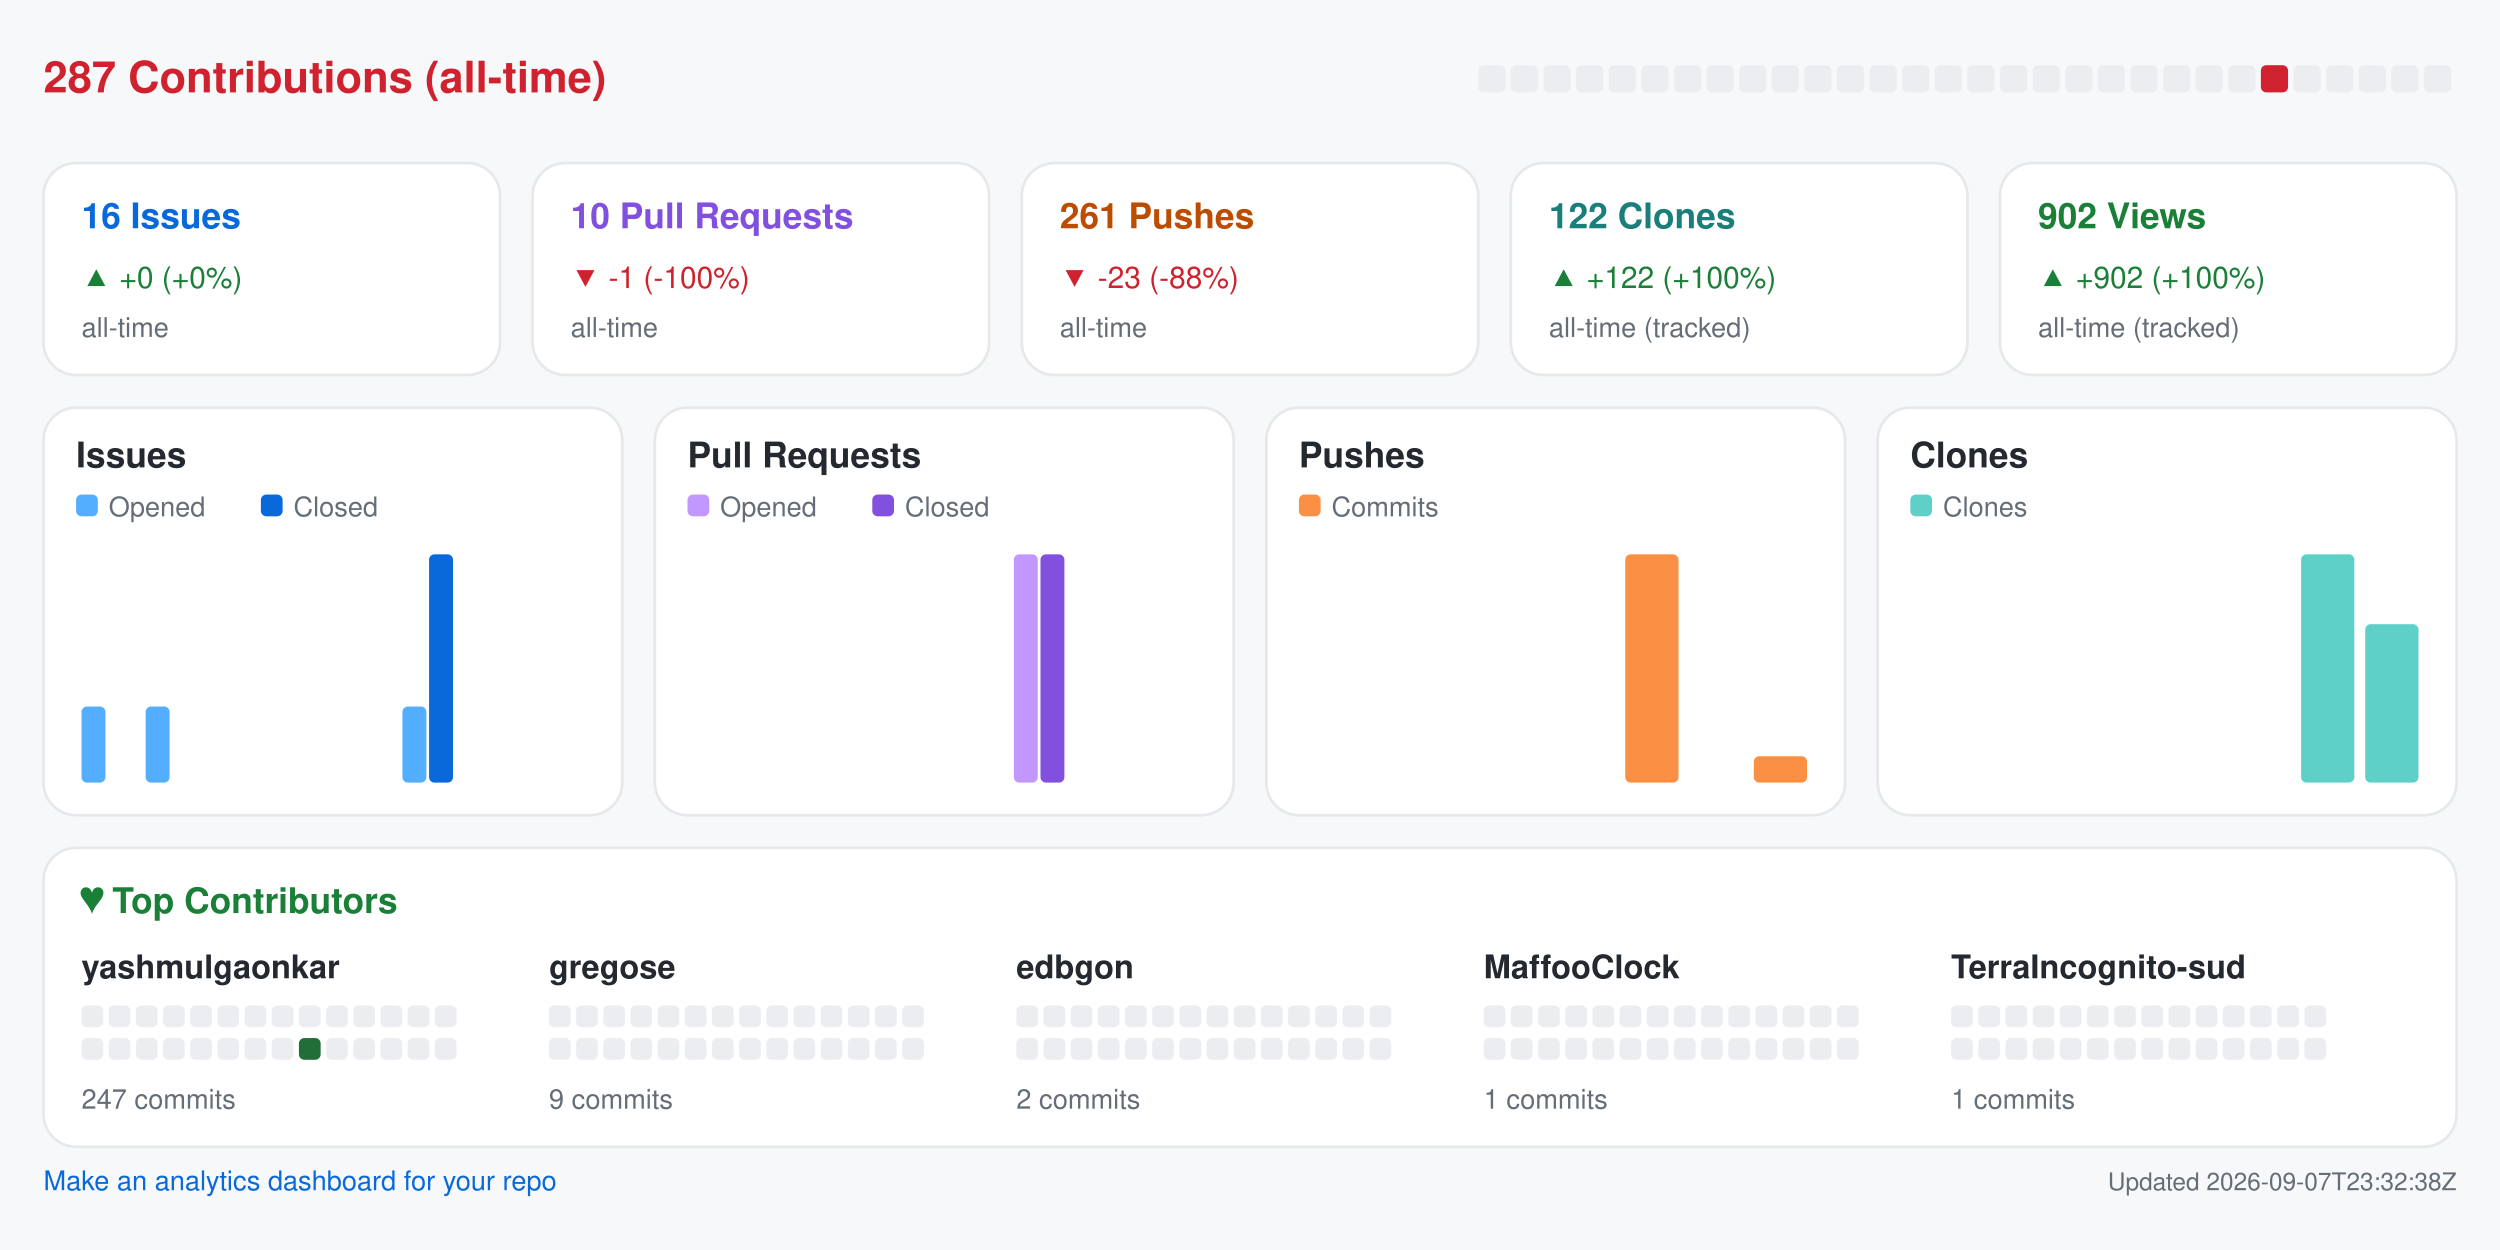
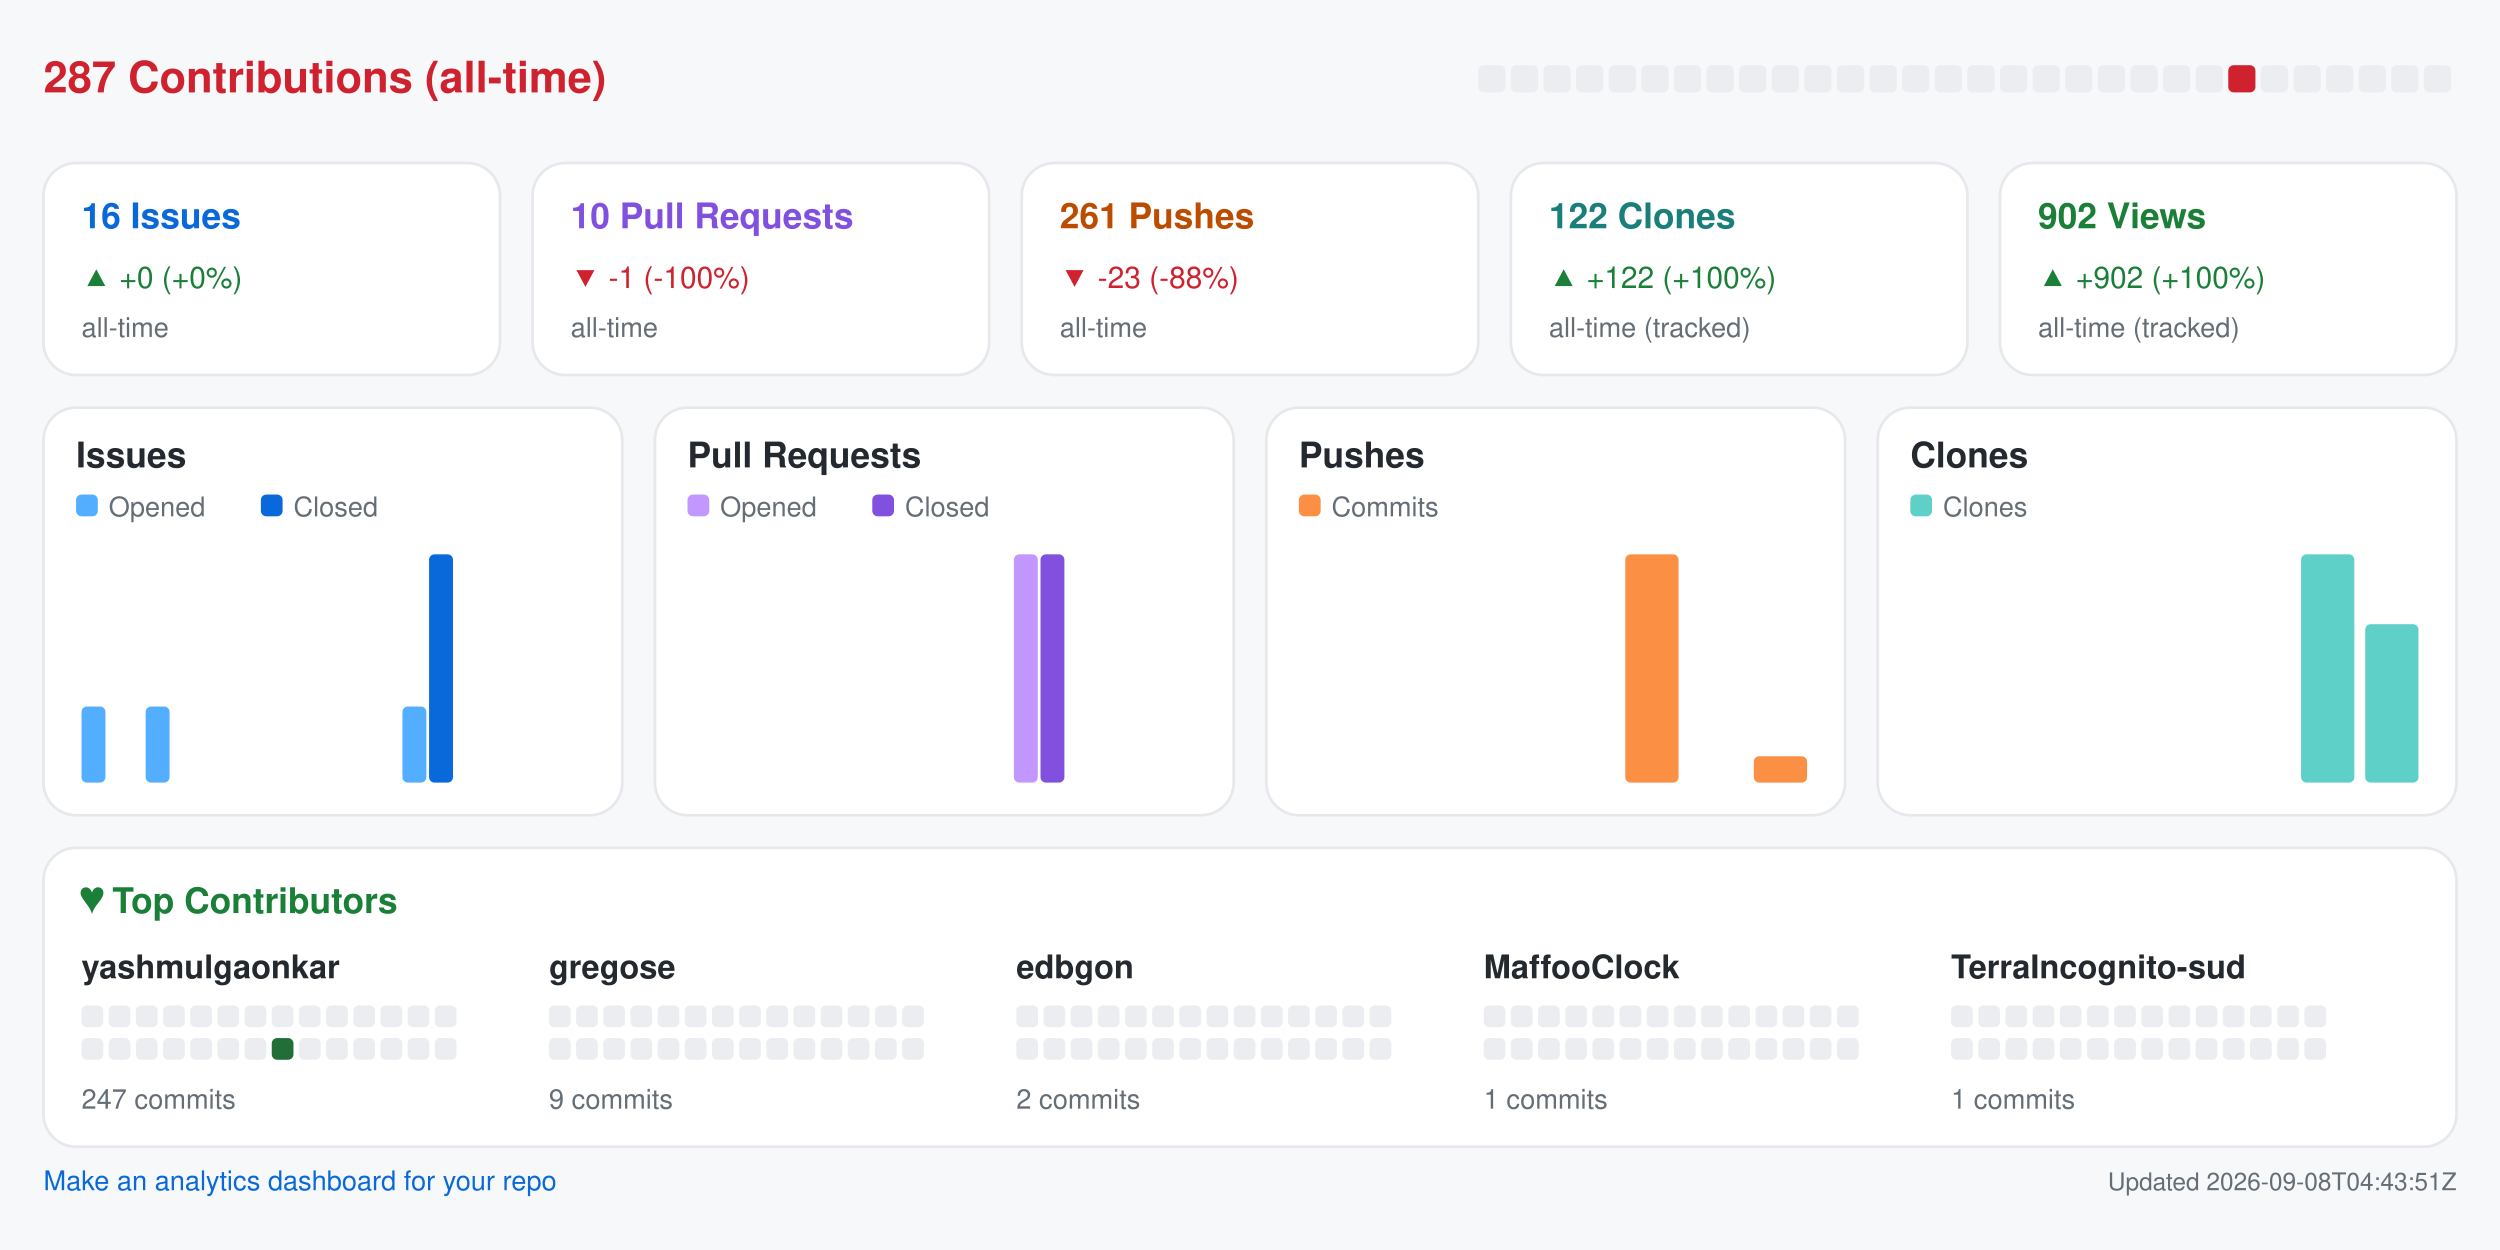
<svg xmlns="http://www.w3.org/2000/svg" width="920" height="460" viewBox="0 0 920 460" role="img" aria-label="Repository analytics for yashmulgaonkar/halo">
  <rect x="0.0" y="0.0" width="920.0" height="460.0" rx="0" fill="#f6f8fa" />
  <text x="16.0" y="34.0" fill="#cf222e" font-size="16" font-family="-apple-system,BlinkMacSystemFont,Segoe UI,Helvetica,Arial,sans-serif" font-weight="600" text-anchor="start">287 Contributions (all-time)</text>
  <rect x="544.0" y="24.0" width="10.0" height="10.0" rx="2" fill="#ebedf0" />
  <rect x="556.0" y="24.0" width="10.0" height="10.0" rx="2" fill="#ebedf0" />
  <rect x="568.0" y="24.0" width="10.0" height="10.0" rx="2" fill="#ebedf0" />
  <rect x="580.0" y="24.0" width="10.0" height="10.0" rx="2" fill="#ebedf0" />
  <rect x="592.0" y="24.0" width="10.0" height="10.0" rx="2" fill="#ebedf0" />
  <rect x="604.0" y="24.0" width="10.0" height="10.0" rx="2" fill="#ebedf0" />
  <rect x="616.0" y="24.0" width="10.0" height="10.0" rx="2" fill="#ebedf0" />
  <rect x="628.0" y="24.0" width="10.0" height="10.0" rx="2" fill="#ebedf0" />
  <rect x="640.0" y="24.0" width="10.0" height="10.0" rx="2" fill="#ebedf0" />
  <rect x="652.0" y="24.0" width="10.0" height="10.0" rx="2" fill="#ebedf0" />
  <rect x="664.0" y="24.0" width="10.0" height="10.0" rx="2" fill="#ebedf0" />
  <rect x="676.0" y="24.0" width="10.0" height="10.0" rx="2" fill="#ebedf0" />
  <rect x="688.0" y="24.0" width="10.0" height="10.0" rx="2" fill="#ebedf0" />
  <rect x="700.0" y="24.0" width="10.0" height="10.0" rx="2" fill="#ebedf0" />
  <rect x="712.0" y="24.0" width="10.0" height="10.0" rx="2" fill="#ebedf0" />
  <rect x="724.0" y="24.0" width="10.0" height="10.0" rx="2" fill="#ebedf0" />
  <rect x="736.0" y="24.0" width="10.0" height="10.0" rx="2" fill="#ebedf0" />
  <rect x="748.0" y="24.0" width="10.0" height="10.0" rx="2" fill="#ebedf0" />
  <rect x="760.0" y="24.0" width="10.0" height="10.0" rx="2" fill="#ebedf0" />
  <rect x="772.0" y="24.0" width="10.0" height="10.0" rx="2" fill="#ebedf0" />
  <rect x="784.0" y="24.0" width="10.0" height="10.0" rx="2" fill="#ebedf0" />
  <rect x="796.0" y="24.0" width="10.0" height="10.0" rx="2" fill="#ebedf0" />
  <rect x="808.0" y="24.0" width="10.0" height="10.0" rx="2" fill="#ebedf0" />
-   <rect x="820.0" y="24.0" width="10.0" height="10.0" rx="2" fill="#ebedf0" />
-   <rect x="832.0" y="24.0" width="10.0" height="10.0" rx="2" fill="#cf222e" />
+   <rect x="820.0" y="24.0" width="10.0" height="10.0" rx="2" fill="#cf222e" />
+   <rect x="832.0" y="24.0" width="10.0" height="10.0" rx="2" fill="#ebedf0" />
  <rect x="844.0" y="24.0" width="10.0" height="10.0" rx="2" fill="#ebedf0" />
  <rect x="856.0" y="24.0" width="10.0" height="10.0" rx="2" fill="#ebedf0" />
  <rect x="868.0" y="24.0" width="10.0" height="10.0" rx="2" fill="#ebedf0" />
  <rect x="880.0" y="24.0" width="10.0" height="10.0" rx="2" fill="#ebedf0" />
  <rect x="892.0" y="24.0" width="10.0" height="10.0" rx="2" fill="#ebedf0" />
  <rect x="16.0" y="60.0" width="168.0" height="78.0" rx="12" fill="#ffffff" stroke="#e6e8eb" />
  <text x="30.0" y="84.0" fill="#0969da" font-size="13" font-family="-apple-system,BlinkMacSystemFont,Segoe UI,Helvetica,Arial,sans-serif" font-weight="600" text-anchor="start">16 Issues</text>
  <text x="30.0" y="106.0" fill="#1a7f37" font-size="11" font-family="-apple-system,BlinkMacSystemFont,Segoe UI,Helvetica,Arial,sans-serif" font-weight="400" text-anchor="start">▲ +0 (+0%)</text>
  <text x="30.0" y="124.0" fill="#656d76" font-size="10" font-family="-apple-system,BlinkMacSystemFont,Segoe UI,Helvetica,Arial,sans-serif" font-weight="400" text-anchor="start">all-time</text>
  <rect x="196.0" y="60.0" width="168.0" height="78.0" rx="12" fill="#ffffff" stroke="#e6e8eb" />
  <text x="210.0" y="84.0" fill="#8250df" font-size="13" font-family="-apple-system,BlinkMacSystemFont,Segoe UI,Helvetica,Arial,sans-serif" font-weight="600" text-anchor="start">10 Pull Requests</text>
  <text x="210.0" y="106.0" fill="#cf222e" font-size="11" font-family="-apple-system,BlinkMacSystemFont,Segoe UI,Helvetica,Arial,sans-serif" font-weight="400" text-anchor="start">▼ -1 (-100%)</text>
  <text x="210.0" y="124.0" fill="#656d76" font-size="10" font-family="-apple-system,BlinkMacSystemFont,Segoe UI,Helvetica,Arial,sans-serif" font-weight="400" text-anchor="start">all-time</text>
  <rect x="376.0" y="60.0" width="168.0" height="78.0" rx="12" fill="#ffffff" stroke="#e6e8eb" />
  <text x="390.0" y="84.0" fill="#bc4c00" font-size="13" font-family="-apple-system,BlinkMacSystemFont,Segoe UI,Helvetica,Arial,sans-serif" font-weight="600" text-anchor="start">261 Pushes</text>
  <text x="390.0" y="106.0" fill="#cf222e" font-size="11" font-family="-apple-system,BlinkMacSystemFont,Segoe UI,Helvetica,Arial,sans-serif" font-weight="400" text-anchor="start">▼ -23 (-88%)</text>
  <text x="390.0" y="124.0" fill="#656d76" font-size="10" font-family="-apple-system,BlinkMacSystemFont,Segoe UI,Helvetica,Arial,sans-serif" font-weight="400" text-anchor="start">all-time</text>
  <rect x="556.0" y="60.0" width="168.0" height="78.0" rx="12" fill="#ffffff" stroke="#e6e8eb" />
  <text x="570.0" y="84.0" fill="#1a7f7a" font-size="13" font-family="-apple-system,BlinkMacSystemFont,Segoe UI,Helvetica,Arial,sans-serif" font-weight="600" text-anchor="start">122 Clones</text>
  <text x="570.0" y="106.0" fill="#1a7f37" font-size="11" font-family="-apple-system,BlinkMacSystemFont,Segoe UI,Helvetica,Arial,sans-serif" font-weight="400" text-anchor="start">▲ +122 (+100%)</text>
  <text x="570.0" y="124.0" fill="#656d76" font-size="10" font-family="-apple-system,BlinkMacSystemFont,Segoe UI,Helvetica,Arial,sans-serif" font-weight="400" text-anchor="start">all-time (tracked)</text>
  <rect x="736.0" y="60.0" width="168.0" height="78.0" rx="12" fill="#ffffff" stroke="#e6e8eb" />
  <text x="750.0" y="84.0" fill="#1a7f37" font-size="13" font-family="-apple-system,BlinkMacSystemFont,Segoe UI,Helvetica,Arial,sans-serif" font-weight="600" text-anchor="start">902 Views</text>
  <text x="750.0" y="106.0" fill="#1a7f37" font-size="11" font-family="-apple-system,BlinkMacSystemFont,Segoe UI,Helvetica,Arial,sans-serif" font-weight="400" text-anchor="start">▲ +902 (+100%)</text>
  <text x="750.0" y="124.0" fill="#656d76" font-size="10" font-family="-apple-system,BlinkMacSystemFont,Segoe UI,Helvetica,Arial,sans-serif" font-weight="400" text-anchor="start">all-time (tracked)</text>
  <rect x="16.0" y="150.0" width="213.0" height="150.0" rx="12" fill="#ffffff" stroke="#e6e8eb" />
  <text x="28.0" y="172.0" fill="#24292f" font-size="13" font-family="-apple-system,BlinkMacSystemFont,Segoe UI,Helvetica,Arial,sans-serif" font-weight="600" text-anchor="start">Issues</text>
  <rect x="28.0" y="182.0" width="8.0" height="8.0" rx="2" fill="#54aeff" />
  <text x="40.0" y="190.0" fill="#656d76" font-size="10" font-family="-apple-system,BlinkMacSystemFont,Segoe UI,Helvetica,Arial,sans-serif" font-weight="400" text-anchor="start">Opened</text>
  <rect x="96.0" y="182.0" width="8.0" height="8.0" rx="2" fill="#0969da" />
  <text x="108.0" y="190.0" fill="#656d76" font-size="10" font-family="-apple-system,BlinkMacSystemFont,Segoe UI,Helvetica,Arial,sans-serif" font-weight="400" text-anchor="start">Closed</text>
  <rect x="30.0" y="260.0" width="8.8" height="28.0" rx="2" fill="#54aeff" />
  <rect x="39.8" y="288.0" width="8.8" height="0.0" rx="2" fill="#0969da" />
  <rect x="53.6" y="260.0" width="8.8" height="28.0" rx="2" fill="#54aeff" />
  <rect x="63.4" y="288.0" width="8.8" height="0.0" rx="2" fill="#0969da" />
  <rect x="77.2" y="288.0" width="8.8" height="0.0" rx="2" fill="#54aeff" />
  <rect x="87.1" y="288.0" width="8.8" height="0.0" rx="2" fill="#0969da" />
  <rect x="100.9" y="288.0" width="8.8" height="0.0" rx="2" fill="#54aeff" />
  <rect x="110.7" y="288.0" width="8.8" height="0.0" rx="2" fill="#0969da" />
  <rect x="124.5" y="288.0" width="8.8" height="0.0" rx="2" fill="#54aeff" />
  <rect x="134.3" y="288.0" width="8.8" height="0.0" rx="2" fill="#0969da" />
  <rect x="148.1" y="260.0" width="8.8" height="28.0" rx="2" fill="#54aeff" />
  <rect x="157.9" y="204.0" width="8.8" height="84.0" rx="2" fill="#0969da" />
  <rect x="171.8" y="288.0" width="8.8" height="0.0" rx="2" fill="#54aeff" />
  <rect x="181.6" y="288.0" width="8.8" height="0.0" rx="2" fill="#0969da" />
  <rect x="195.4" y="288.0" width="8.8" height="0.0" rx="2" fill="#54aeff" />
  <rect x="205.2" y="288.0" width="8.8" height="0.0" rx="2" fill="#0969da" />
  <rect x="241.0" y="150.0" width="213.0" height="150.0" rx="12" fill="#ffffff" stroke="#e6e8eb" />
  <text x="253.0" y="172.0" fill="#24292f" font-size="13" font-family="-apple-system,BlinkMacSystemFont,Segoe UI,Helvetica,Arial,sans-serif" font-weight="600" text-anchor="start">Pull Requests</text>
  <rect x="253.0" y="182.0" width="8.0" height="8.0" rx="2" fill="#c297ff" />
  <text x="265.0" y="190.0" fill="#656d76" font-size="10" font-family="-apple-system,BlinkMacSystemFont,Segoe UI,Helvetica,Arial,sans-serif" font-weight="400" text-anchor="start">Opened</text>
  <rect x="321.0" y="182.0" width="8.0" height="8.0" rx="2" fill="#8250df" />
  <text x="333.0" y="190.0" fill="#656d76" font-size="10" font-family="-apple-system,BlinkMacSystemFont,Segoe UI,Helvetica,Arial,sans-serif" font-weight="400" text-anchor="start">Closed</text>
  <rect x="255.0" y="288.0" width="8.8" height="0.0" rx="2" fill="#c297ff" />
  <rect x="264.8" y="288.0" width="8.8" height="0.0" rx="2" fill="#8250df" />
  <rect x="278.6" y="288.0" width="8.8" height="0.0" rx="2" fill="#c297ff" />
  <rect x="288.4" y="288.0" width="8.8" height="0.0" rx="2" fill="#8250df" />
  <rect x="302.2" y="288.0" width="8.8" height="0.0" rx="2" fill="#c297ff" />
  <rect x="312.1" y="288.0" width="8.8" height="0.0" rx="2" fill="#8250df" />
  <rect x="325.9" y="288.0" width="8.8" height="0.0" rx="2" fill="#c297ff" />
  <rect x="335.7" y="288.0" width="8.8" height="0.0" rx="2" fill="#8250df" />
  <rect x="349.5" y="288.0" width="8.8" height="0.0" rx="2" fill="#c297ff" />
  <rect x="359.3" y="288.0" width="8.8" height="0.0" rx="2" fill="#8250df" />
  <rect x="373.1" y="204.0" width="8.8" height="84.0" rx="2" fill="#c297ff" />
  <rect x="382.9" y="204.0" width="8.8" height="84.0" rx="2" fill="#8250df" />
  <rect x="396.8" y="288.0" width="8.8" height="0.0" rx="2" fill="#c297ff" />
  <rect x="406.6" y="288.0" width="8.8" height="0.0" rx="2" fill="#8250df" />
  <rect x="420.4" y="288.0" width="8.8" height="0.0" rx="2" fill="#c297ff" />
  <rect x="430.2" y="288.0" width="8.8" height="0.0" rx="2" fill="#8250df" />
  <rect x="466.0" y="150.0" width="213.0" height="150.0" rx="12" fill="#ffffff" stroke="#e6e8eb" />
  <text x="478.0" y="172.0" fill="#24292f" font-size="13" font-family="-apple-system,BlinkMacSystemFont,Segoe UI,Helvetica,Arial,sans-serif" font-weight="600" text-anchor="start">Pushes</text>
  <rect x="478.0" y="182.0" width="8.0" height="8.0" rx="2" fill="#fb8f44" />
  <text x="490.0" y="190.0" fill="#656d76" font-size="10" font-family="-apple-system,BlinkMacSystemFont,Segoe UI,Helvetica,Arial,sans-serif" font-weight="400" text-anchor="start">Commits</text>
  <rect x="480.0" y="288.0" width="19.6" height="0.0" rx="2" fill="#fb8f44" />
  <rect x="503.6" y="288.0" width="19.6" height="0.0" rx="2" fill="#fb8f44" />
  <rect x="527.2" y="288.0" width="19.6" height="0.0" rx="2" fill="#fb8f44" />
  <rect x="550.9" y="288.0" width="19.6" height="0.0" rx="2" fill="#fb8f44" />
  <rect x="574.5" y="288.0" width="19.6" height="0.0" rx="2" fill="#fb8f44" />
  <rect x="598.1" y="204.0" width="19.6" height="84.0" rx="2" fill="#fb8f44" />
  <rect x="621.8" y="288.0" width="19.6" height="0.0" rx="2" fill="#fb8f44" />
  <rect x="645.4" y="278.3" width="19.6" height="9.7" rx="2" fill="#fb8f44" />
  <rect x="691.0" y="150.0" width="213.0" height="150.0" rx="12" fill="#ffffff" stroke="#e6e8eb" />
  <text x="703.0" y="172.0" fill="#24292f" font-size="13" font-family="-apple-system,BlinkMacSystemFont,Segoe UI,Helvetica,Arial,sans-serif" font-weight="600" text-anchor="start">Clones</text>
  <rect x="703.0" y="182.0" width="8.0" height="8.0" rx="2" fill="#5fd0c8" />
  <text x="715.0" y="190.0" fill="#656d76" font-size="10" font-family="-apple-system,BlinkMacSystemFont,Segoe UI,Helvetica,Arial,sans-serif" font-weight="400" text-anchor="start">Clones</text>
  <rect x="705.0" y="288.0" width="19.6" height="0.0" rx="2" fill="#5fd0c8" />
  <rect x="728.6" y="288.0" width="19.6" height="0.0" rx="2" fill="#5fd0c8" />
  <rect x="752.2" y="288.0" width="19.6" height="0.0" rx="2" fill="#5fd0c8" />
  <rect x="775.9" y="288.0" width="19.6" height="0.0" rx="2" fill="#5fd0c8" />
  <rect x="799.5" y="288.0" width="19.6" height="0.0" rx="2" fill="#5fd0c8" />
  <rect x="823.1" y="288.0" width="19.6" height="0.0" rx="2" fill="#5fd0c8" />
  <rect x="846.8" y="204.0" width="19.6" height="84.0" rx="2" fill="#5fd0c8" />
  <rect x="870.4" y="229.7" width="19.6" height="58.3" rx="2" fill="#5fd0c8" />
  <rect x="16.0" y="312.0" width="888.0" height="110.0" rx="12" fill="#ffffff" stroke="#e6e8eb" />
  <text x="30.0" y="336.0" fill="#1a7f37" font-size="13" font-family="-apple-system,BlinkMacSystemFont,Segoe UI,Helvetica,Arial,sans-serif" font-weight="600" text-anchor="start">♥  Top Contributors</text>
  <text x="30.0" y="360.0" fill="#24292f" font-size="12" font-family="-apple-system,BlinkMacSystemFont,Segoe UI,Helvetica,Arial,sans-serif" font-weight="600" text-anchor="start">yashmulgaonkar</text>
  <rect x="30.0" y="370.0" width="8.0" height="8.0" rx="2" fill="#ebedf0" />
  <rect x="40.0" y="370.0" width="8.0" height="8.0" rx="2" fill="#ebedf0" />
  <rect x="50.0" y="370.0" width="8.0" height="8.0" rx="2" fill="#ebedf0" />
  <rect x="60.0" y="370.0" width="8.0" height="8.0" rx="2" fill="#ebedf0" />
  <rect x="70.0" y="370.0" width="8.0" height="8.0" rx="2" fill="#ebedf0" />
  <rect x="80.0" y="370.0" width="8.0" height="8.0" rx="2" fill="#ebedf0" />
  <rect x="90.0" y="370.0" width="8.0" height="8.0" rx="2" fill="#ebedf0" />
  <rect x="100.0" y="370.0" width="8.0" height="8.0" rx="2" fill="#ebedf0" />
  <rect x="110.0" y="370.0" width="8.0" height="8.0" rx="2" fill="#ebedf0" />
  <rect x="120.0" y="370.0" width="8.0" height="8.0" rx="2" fill="#ebedf0" />
  <rect x="130.0" y="370.0" width="8.0" height="8.0" rx="2" fill="#ebedf0" />
  <rect x="140.0" y="370.0" width="8.0" height="8.0" rx="2" fill="#ebedf0" />
  <rect x="150.0" y="370.0" width="8.0" height="8.0" rx="2" fill="#ebedf0" />
  <rect x="160.0" y="370.0" width="8.0" height="8.0" rx="2" fill="#ebedf0" />
  <rect x="30.0" y="382.0" width="8.0" height="8.0" rx="2" fill="#ebedf0" />
  <rect x="40.0" y="382.0" width="8.0" height="8.0" rx="2" fill="#ebedf0" />
  <rect x="50.0" y="382.0" width="8.0" height="8.0" rx="2" fill="#ebedf0" />
  <rect x="60.0" y="382.0" width="8.0" height="8.0" rx="2" fill="#ebedf0" />
  <rect x="70.0" y="382.0" width="8.0" height="8.0" rx="2" fill="#ebedf0" />
  <rect x="80.0" y="382.0" width="8.0" height="8.0" rx="2" fill="#ebedf0" />
  <rect x="90.0" y="382.0" width="8.0" height="8.0" rx="2" fill="#ebedf0" />
-   <rect x="100.0" y="382.0" width="8.0" height="8.0" rx="2" fill="#ebedf0" />
-   <rect x="110.0" y="382.0" width="8.0" height="8.0" rx="2" fill="#216e39" />
+   <rect x="100.0" y="382.0" width="8.0" height="8.0" rx="2" fill="#216e39" />
+   <rect x="110.0" y="382.0" width="8.0" height="8.0" rx="2" fill="#ebedf0" />
  <rect x="120.0" y="382.0" width="8.0" height="8.0" rx="2" fill="#ebedf0" />
  <rect x="130.0" y="382.0" width="8.0" height="8.0" rx="2" fill="#ebedf0" />
  <rect x="140.0" y="382.0" width="8.0" height="8.0" rx="2" fill="#ebedf0" />
  <rect x="150.0" y="382.0" width="8.0" height="8.0" rx="2" fill="#ebedf0" />
  <rect x="160.0" y="382.0" width="8.0" height="8.0" rx="2" fill="#ebedf0" />
  <text x="30.0" y="408.0" fill="#656d76" font-size="10" font-family="-apple-system,BlinkMacSystemFont,Segoe UI,Helvetica,Arial,sans-serif" font-weight="400" text-anchor="start">247 commits</text>
  <text x="202.0" y="360.0" fill="#24292f" font-size="12" font-family="-apple-system,BlinkMacSystemFont,Segoe UI,Helvetica,Arial,sans-serif" font-weight="600" text-anchor="start">gregose</text>
  <rect x="202.0" y="370.0" width="8.0" height="8.0" rx="2" fill="#ebedf0" />
  <rect x="212.0" y="370.0" width="8.0" height="8.0" rx="2" fill="#ebedf0" />
  <rect x="222.0" y="370.0" width="8.0" height="8.0" rx="2" fill="#ebedf0" />
  <rect x="232.0" y="370.0" width="8.0" height="8.0" rx="2" fill="#ebedf0" />
  <rect x="242.0" y="370.0" width="8.0" height="8.0" rx="2" fill="#ebedf0" />
  <rect x="252.0" y="370.0" width="8.0" height="8.0" rx="2" fill="#ebedf0" />
  <rect x="262.0" y="370.0" width="8.0" height="8.0" rx="2" fill="#ebedf0" />
  <rect x="272.0" y="370.0" width="8.0" height="8.0" rx="2" fill="#ebedf0" />
  <rect x="282.0" y="370.0" width="8.0" height="8.0" rx="2" fill="#ebedf0" />
  <rect x="292.0" y="370.0" width="8.0" height="8.0" rx="2" fill="#ebedf0" />
  <rect x="302.0" y="370.0" width="8.0" height="8.0" rx="2" fill="#ebedf0" />
  <rect x="312.0" y="370.0" width="8.0" height="8.0" rx="2" fill="#ebedf0" />
  <rect x="322.0" y="370.0" width="8.0" height="8.0" rx="2" fill="#ebedf0" />
  <rect x="332.0" y="370.0" width="8.0" height="8.0" rx="2" fill="#ebedf0" />
  <rect x="202.0" y="382.0" width="8.0" height="8.0" rx="2" fill="#ebedf0" />
  <rect x="212.0" y="382.0" width="8.0" height="8.0" rx="2" fill="#ebedf0" />
  <rect x="222.0" y="382.0" width="8.0" height="8.0" rx="2" fill="#ebedf0" />
  <rect x="232.0" y="382.0" width="8.0" height="8.0" rx="2" fill="#ebedf0" />
  <rect x="242.0" y="382.0" width="8.0" height="8.0" rx="2" fill="#ebedf0" />
  <rect x="252.0" y="382.0" width="8.0" height="8.0" rx="2" fill="#ebedf0" />
  <rect x="262.0" y="382.0" width="8.0" height="8.0" rx="2" fill="#ebedf0" />
  <rect x="272.0" y="382.0" width="8.0" height="8.0" rx="2" fill="#ebedf0" />
  <rect x="282.0" y="382.0" width="8.0" height="8.0" rx="2" fill="#ebedf0" />
  <rect x="292.0" y="382.0" width="8.0" height="8.0" rx="2" fill="#ebedf0" />
  <rect x="302.0" y="382.0" width="8.0" height="8.0" rx="2" fill="#ebedf0" />
  <rect x="312.0" y="382.0" width="8.0" height="8.0" rx="2" fill="#ebedf0" />
  <rect x="322.0" y="382.0" width="8.0" height="8.0" rx="2" fill="#ebedf0" />
  <rect x="332.0" y="382.0" width="8.0" height="8.0" rx="2" fill="#ebedf0" />
  <text x="202.0" y="408.0" fill="#656d76" font-size="10" font-family="-apple-system,BlinkMacSystemFont,Segoe UI,Helvetica,Arial,sans-serif" font-weight="400" text-anchor="start">9 commits</text>
  <text x="374.0" y="360.0" fill="#24292f" font-size="12" font-family="-apple-system,BlinkMacSystemFont,Segoe UI,Helvetica,Arial,sans-serif" font-weight="600" text-anchor="start">edbgon</text>
  <rect x="374.0" y="370.0" width="8.0" height="8.0" rx="2" fill="#ebedf0" />
  <rect x="384.0" y="370.0" width="8.0" height="8.0" rx="2" fill="#ebedf0" />
  <rect x="394.0" y="370.0" width="8.0" height="8.0" rx="2" fill="#ebedf0" />
  <rect x="404.0" y="370.0" width="8.0" height="8.0" rx="2" fill="#ebedf0" />
  <rect x="414.0" y="370.0" width="8.0" height="8.0" rx="2" fill="#ebedf0" />
  <rect x="424.0" y="370.0" width="8.0" height="8.0" rx="2" fill="#ebedf0" />
  <rect x="434.0" y="370.0" width="8.0" height="8.0" rx="2" fill="#ebedf0" />
  <rect x="444.0" y="370.0" width="8.0" height="8.0" rx="2" fill="#ebedf0" />
  <rect x="454.0" y="370.0" width="8.0" height="8.0" rx="2" fill="#ebedf0" />
  <rect x="464.0" y="370.0" width="8.0" height="8.0" rx="2" fill="#ebedf0" />
  <rect x="474.0" y="370.0" width="8.0" height="8.0" rx="2" fill="#ebedf0" />
  <rect x="484.0" y="370.0" width="8.0" height="8.0" rx="2" fill="#ebedf0" />
  <rect x="494.0" y="370.0" width="8.0" height="8.0" rx="2" fill="#ebedf0" />
  <rect x="504.0" y="370.0" width="8.0" height="8.0" rx="2" fill="#ebedf0" />
  <rect x="374.0" y="382.0" width="8.0" height="8.0" rx="2" fill="#ebedf0" />
  <rect x="384.0" y="382.0" width="8.0" height="8.0" rx="2" fill="#ebedf0" />
  <rect x="394.0" y="382.0" width="8.0" height="8.0" rx="2" fill="#ebedf0" />
  <rect x="404.0" y="382.0" width="8.0" height="8.0" rx="2" fill="#ebedf0" />
  <rect x="414.0" y="382.0" width="8.0" height="8.0" rx="2" fill="#ebedf0" />
  <rect x="424.0" y="382.0" width="8.0" height="8.0" rx="2" fill="#ebedf0" />
  <rect x="434.0" y="382.0" width="8.0" height="8.0" rx="2" fill="#ebedf0" />
  <rect x="444.0" y="382.0" width="8.0" height="8.0" rx="2" fill="#ebedf0" />
  <rect x="454.0" y="382.0" width="8.0" height="8.0" rx="2" fill="#ebedf0" />
  <rect x="464.0" y="382.0" width="8.0" height="8.0" rx="2" fill="#ebedf0" />
  <rect x="474.0" y="382.0" width="8.0" height="8.0" rx="2" fill="#ebedf0" />
  <rect x="484.0" y="382.0" width="8.0" height="8.0" rx="2" fill="#ebedf0" />
  <rect x="494.0" y="382.0" width="8.0" height="8.0" rx="2" fill="#ebedf0" />
  <rect x="504.0" y="382.0" width="8.0" height="8.0" rx="2" fill="#ebedf0" />
  <text x="374.0" y="408.0" fill="#656d76" font-size="10" font-family="-apple-system,BlinkMacSystemFont,Segoe UI,Helvetica,Arial,sans-serif" font-weight="400" text-anchor="start">2 commits</text>
  <text x="546.0" y="360.0" fill="#24292f" font-size="12" font-family="-apple-system,BlinkMacSystemFont,Segoe UI,Helvetica,Arial,sans-serif" font-weight="600" text-anchor="start">MaffooClock</text>
  <rect x="546.0" y="370.0" width="8.0" height="8.0" rx="2" fill="#ebedf0" />
  <rect x="556.0" y="370.0" width="8.0" height="8.0" rx="2" fill="#ebedf0" />
  <rect x="566.0" y="370.0" width="8.0" height="8.0" rx="2" fill="#ebedf0" />
  <rect x="576.0" y="370.0" width="8.0" height="8.0" rx="2" fill="#ebedf0" />
  <rect x="586.0" y="370.0" width="8.0" height="8.0" rx="2" fill="#ebedf0" />
  <rect x="596.0" y="370.0" width="8.0" height="8.0" rx="2" fill="#ebedf0" />
  <rect x="606.0" y="370.0" width="8.0" height="8.0" rx="2" fill="#ebedf0" />
  <rect x="616.0" y="370.0" width="8.0" height="8.0" rx="2" fill="#ebedf0" />
  <rect x="626.0" y="370.0" width="8.0" height="8.0" rx="2" fill="#ebedf0" />
  <rect x="636.0" y="370.0" width="8.0" height="8.0" rx="2" fill="#ebedf0" />
  <rect x="646.0" y="370.0" width="8.0" height="8.0" rx="2" fill="#ebedf0" />
  <rect x="656.0" y="370.0" width="8.0" height="8.0" rx="2" fill="#ebedf0" />
  <rect x="666.0" y="370.0" width="8.0" height="8.0" rx="2" fill="#ebedf0" />
  <rect x="676.0" y="370.0" width="8.0" height="8.0" rx="2" fill="#ebedf0" />
  <rect x="546.0" y="382.0" width="8.0" height="8.0" rx="2" fill="#ebedf0" />
  <rect x="556.0" y="382.0" width="8.0" height="8.0" rx="2" fill="#ebedf0" />
  <rect x="566.0" y="382.0" width="8.0" height="8.0" rx="2" fill="#ebedf0" />
  <rect x="576.0" y="382.0" width="8.0" height="8.0" rx="2" fill="#ebedf0" />
  <rect x="586.0" y="382.0" width="8.0" height="8.0" rx="2" fill="#ebedf0" />
  <rect x="596.0" y="382.0" width="8.0" height="8.0" rx="2" fill="#ebedf0" />
  <rect x="606.0" y="382.0" width="8.0" height="8.0" rx="2" fill="#ebedf0" />
  <rect x="616.0" y="382.0" width="8.0" height="8.0" rx="2" fill="#ebedf0" />
  <rect x="626.0" y="382.0" width="8.0" height="8.0" rx="2" fill="#ebedf0" />
  <rect x="636.0" y="382.0" width="8.0" height="8.0" rx="2" fill="#ebedf0" />
  <rect x="646.0" y="382.0" width="8.0" height="8.0" rx="2" fill="#ebedf0" />
  <rect x="656.0" y="382.0" width="8.0" height="8.0" rx="2" fill="#ebedf0" />
  <rect x="666.0" y="382.0" width="8.0" height="8.0" rx="2" fill="#ebedf0" />
  <rect x="676.0" y="382.0" width="8.0" height="8.0" rx="2" fill="#ebedf0" />
  <text x="546.0" y="408.0" fill="#656d76" font-size="10" font-family="-apple-system,BlinkMacSystemFont,Segoe UI,Helvetica,Arial,sans-serif" font-weight="400" text-anchor="start">1 commits</text>
  <text x="718.0" y="360.0" fill="#24292f" font-size="12" font-family="-apple-system,BlinkMacSystemFont,Segoe UI,Helvetica,Arial,sans-serif" font-weight="600" text-anchor="start">TerraIncognito-sud</text>
  <rect x="718.0" y="370.0" width="8.0" height="8.0" rx="2" fill="#ebedf0" />
  <rect x="728.0" y="370.0" width="8.0" height="8.0" rx="2" fill="#ebedf0" />
  <rect x="738.0" y="370.0" width="8.0" height="8.0" rx="2" fill="#ebedf0" />
  <rect x="748.0" y="370.0" width="8.0" height="8.0" rx="2" fill="#ebedf0" />
  <rect x="758.0" y="370.0" width="8.0" height="8.0" rx="2" fill="#ebedf0" />
  <rect x="768.0" y="370.0" width="8.0" height="8.0" rx="2" fill="#ebedf0" />
  <rect x="778.0" y="370.0" width="8.0" height="8.0" rx="2" fill="#ebedf0" />
  <rect x="788.0" y="370.0" width="8.0" height="8.0" rx="2" fill="#ebedf0" />
  <rect x="798.0" y="370.0" width="8.0" height="8.0" rx="2" fill="#ebedf0" />
  <rect x="808.0" y="370.0" width="8.0" height="8.0" rx="2" fill="#ebedf0" />
  <rect x="818.0" y="370.0" width="8.0" height="8.0" rx="2" fill="#ebedf0" />
  <rect x="828.0" y="370.0" width="8.0" height="8.0" rx="2" fill="#ebedf0" />
  <rect x="838.0" y="370.0" width="8.0" height="8.0" rx="2" fill="#ebedf0" />
  <rect x="848.0" y="370.0" width="8.0" height="8.0" rx="2" fill="#ebedf0" />
  <rect x="718.0" y="382.0" width="8.0" height="8.0" rx="2" fill="#ebedf0" />
  <rect x="728.0" y="382.0" width="8.0" height="8.0" rx="2" fill="#ebedf0" />
  <rect x="738.0" y="382.0" width="8.0" height="8.0" rx="2" fill="#ebedf0" />
  <rect x="748.0" y="382.0" width="8.0" height="8.0" rx="2" fill="#ebedf0" />
  <rect x="758.0" y="382.0" width="8.0" height="8.0" rx="2" fill="#ebedf0" />
  <rect x="768.0" y="382.0" width="8.0" height="8.0" rx="2" fill="#ebedf0" />
  <rect x="778.0" y="382.0" width="8.0" height="8.0" rx="2" fill="#ebedf0" />
  <rect x="788.0" y="382.0" width="8.0" height="8.0" rx="2" fill="#ebedf0" />
  <rect x="798.0" y="382.0" width="8.0" height="8.0" rx="2" fill="#ebedf0" />
  <rect x="808.0" y="382.0" width="8.0" height="8.0" rx="2" fill="#ebedf0" />
  <rect x="818.0" y="382.0" width="8.0" height="8.0" rx="2" fill="#ebedf0" />
  <rect x="828.0" y="382.0" width="8.0" height="8.0" rx="2" fill="#ebedf0" />
  <rect x="838.0" y="382.0" width="8.0" height="8.0" rx="2" fill="#ebedf0" />
  <rect x="848.0" y="382.0" width="8.0" height="8.0" rx="2" fill="#ebedf0" />
  <text x="718.0" y="408.0" fill="#656d76" font-size="10" font-family="-apple-system,BlinkMacSystemFont,Segoe UI,Helvetica,Arial,sans-serif" font-weight="400" text-anchor="start">1 commits</text>
  <a href="https://github.com/yashmulgaonkar/repo-analytics" target="_blank" rel="noopener noreferrer">
    <text x="16.0" y="438.0" fill="#0969da" font-size="10" font-family="-apple-system,BlinkMacSystemFont,Segoe UI,Helvetica,Arial,sans-serif" font-weight="400" text-anchor="start">Make an analytics dashboard for your repo</text>
  </a>
-   <text x="904.0" y="438.0" fill="#656d76" font-size="9" font-family="-apple-system,BlinkMacSystemFont,Segoe UI,Helvetica,Arial,sans-serif" font-weight="400" text-anchor="end">Updated 2026-09-07T23:32:38Z</text>
+   <text x="904.0" y="438.0" fill="#656d76" font-size="9" font-family="-apple-system,BlinkMacSystemFont,Segoe UI,Helvetica,Arial,sans-serif" font-weight="400" text-anchor="end">Updated 2026-09-08T04:43:51Z</text>
</svg>
